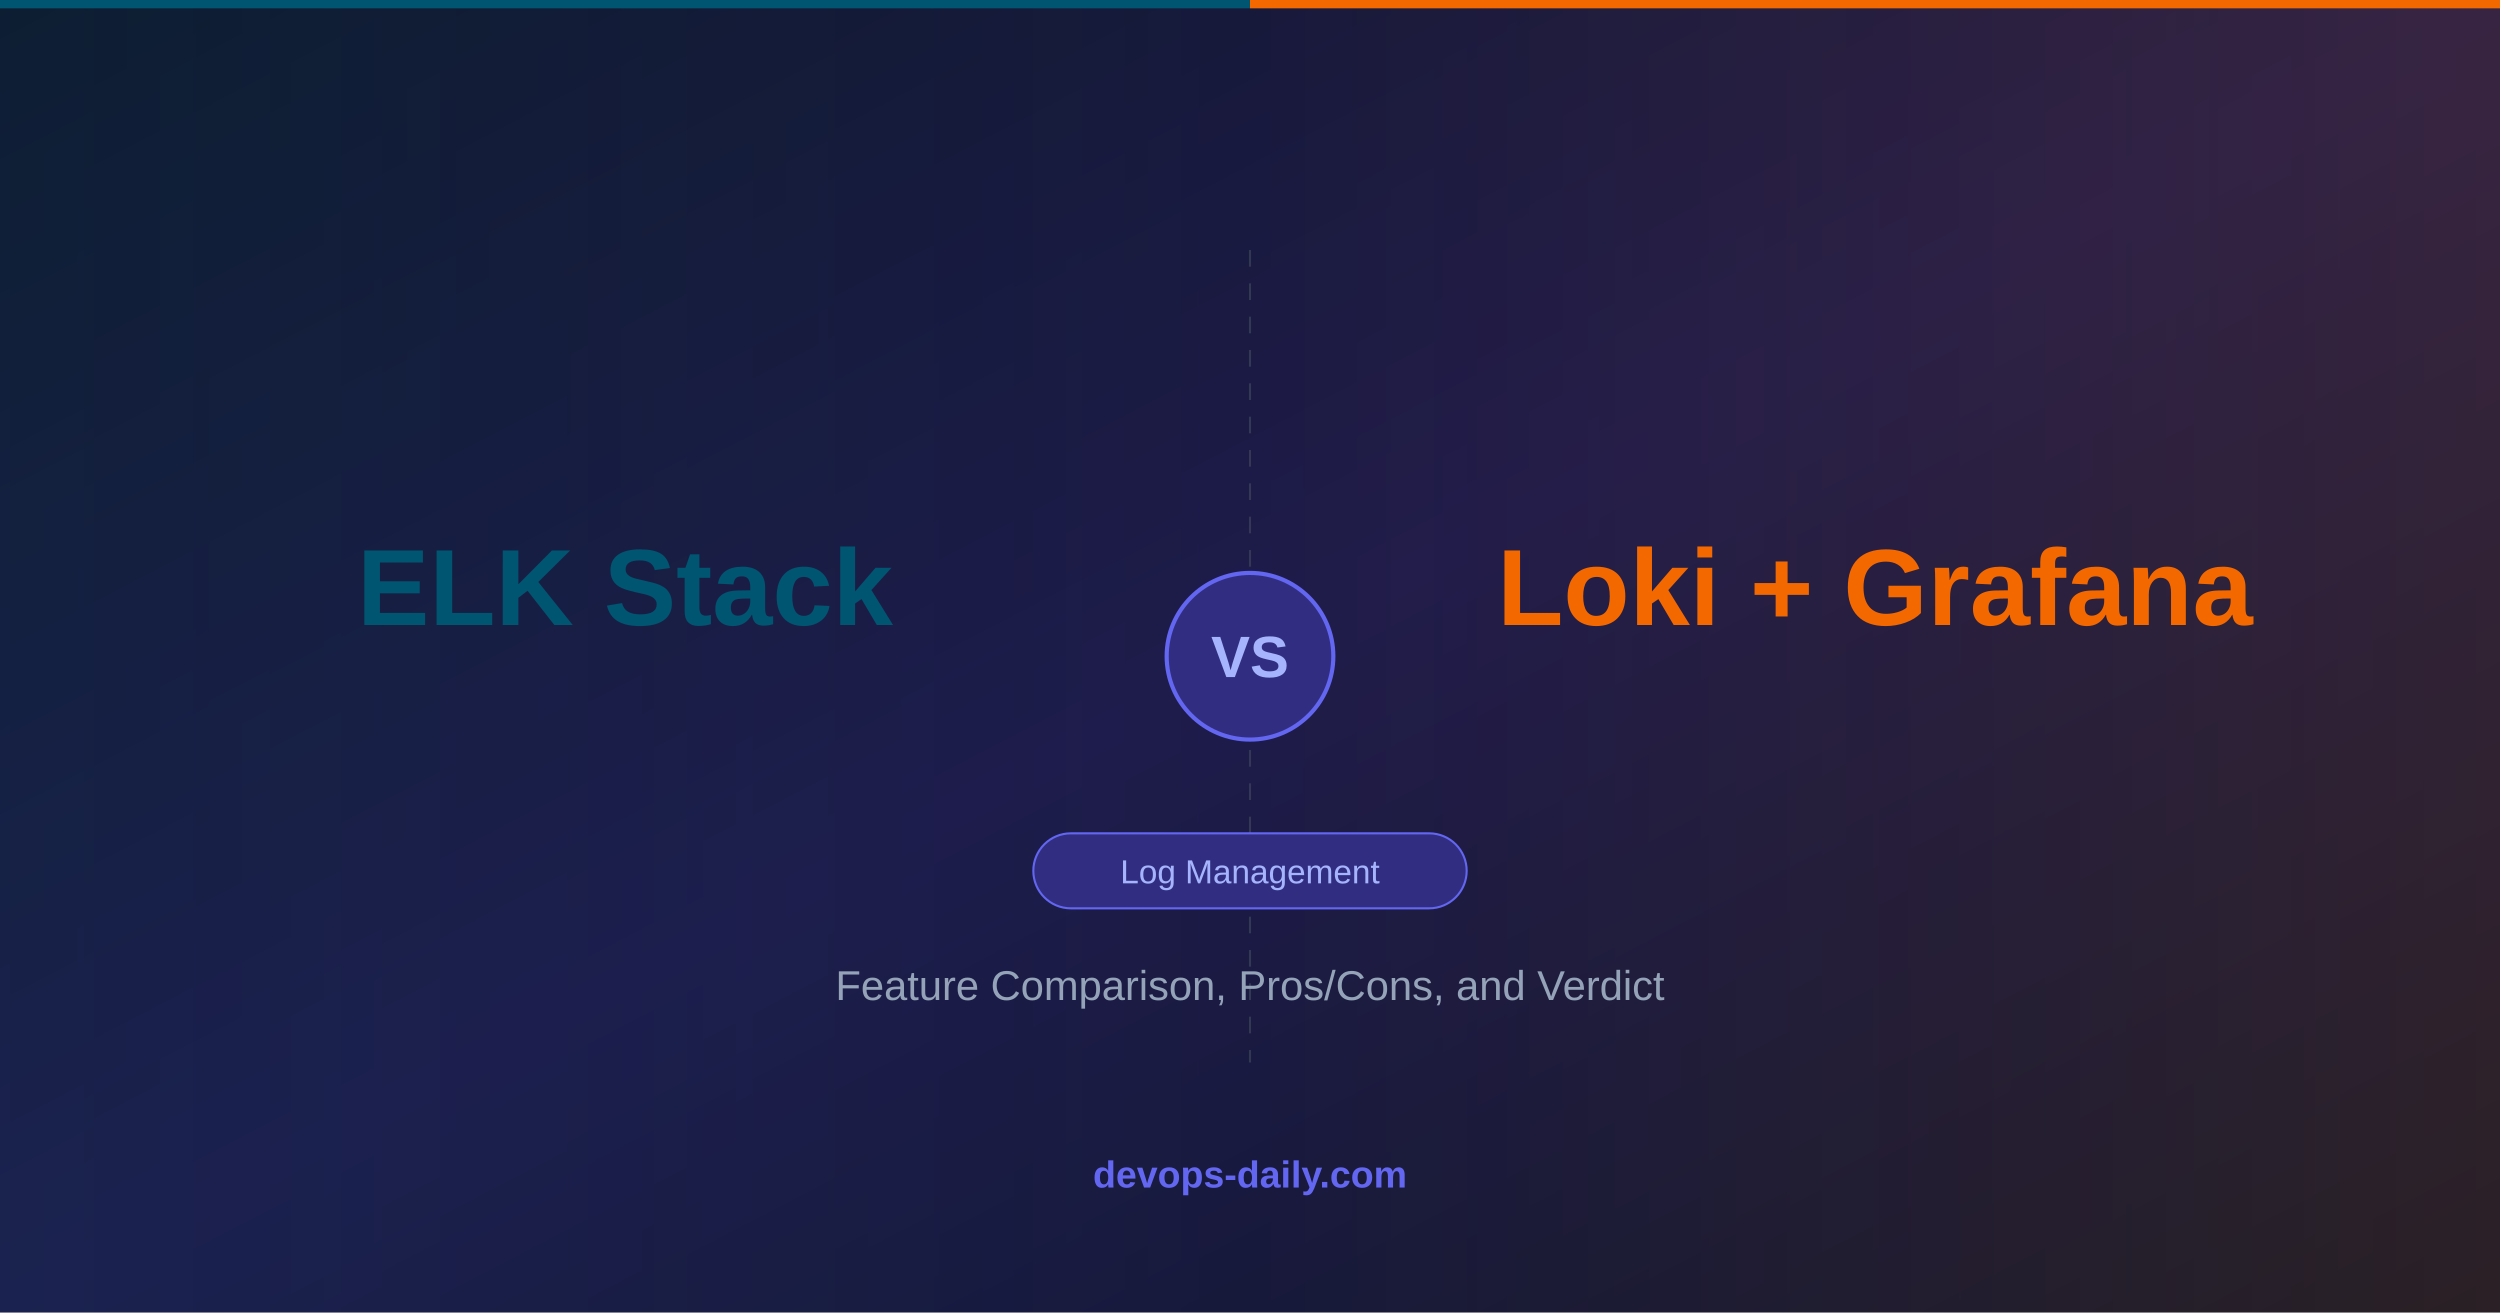
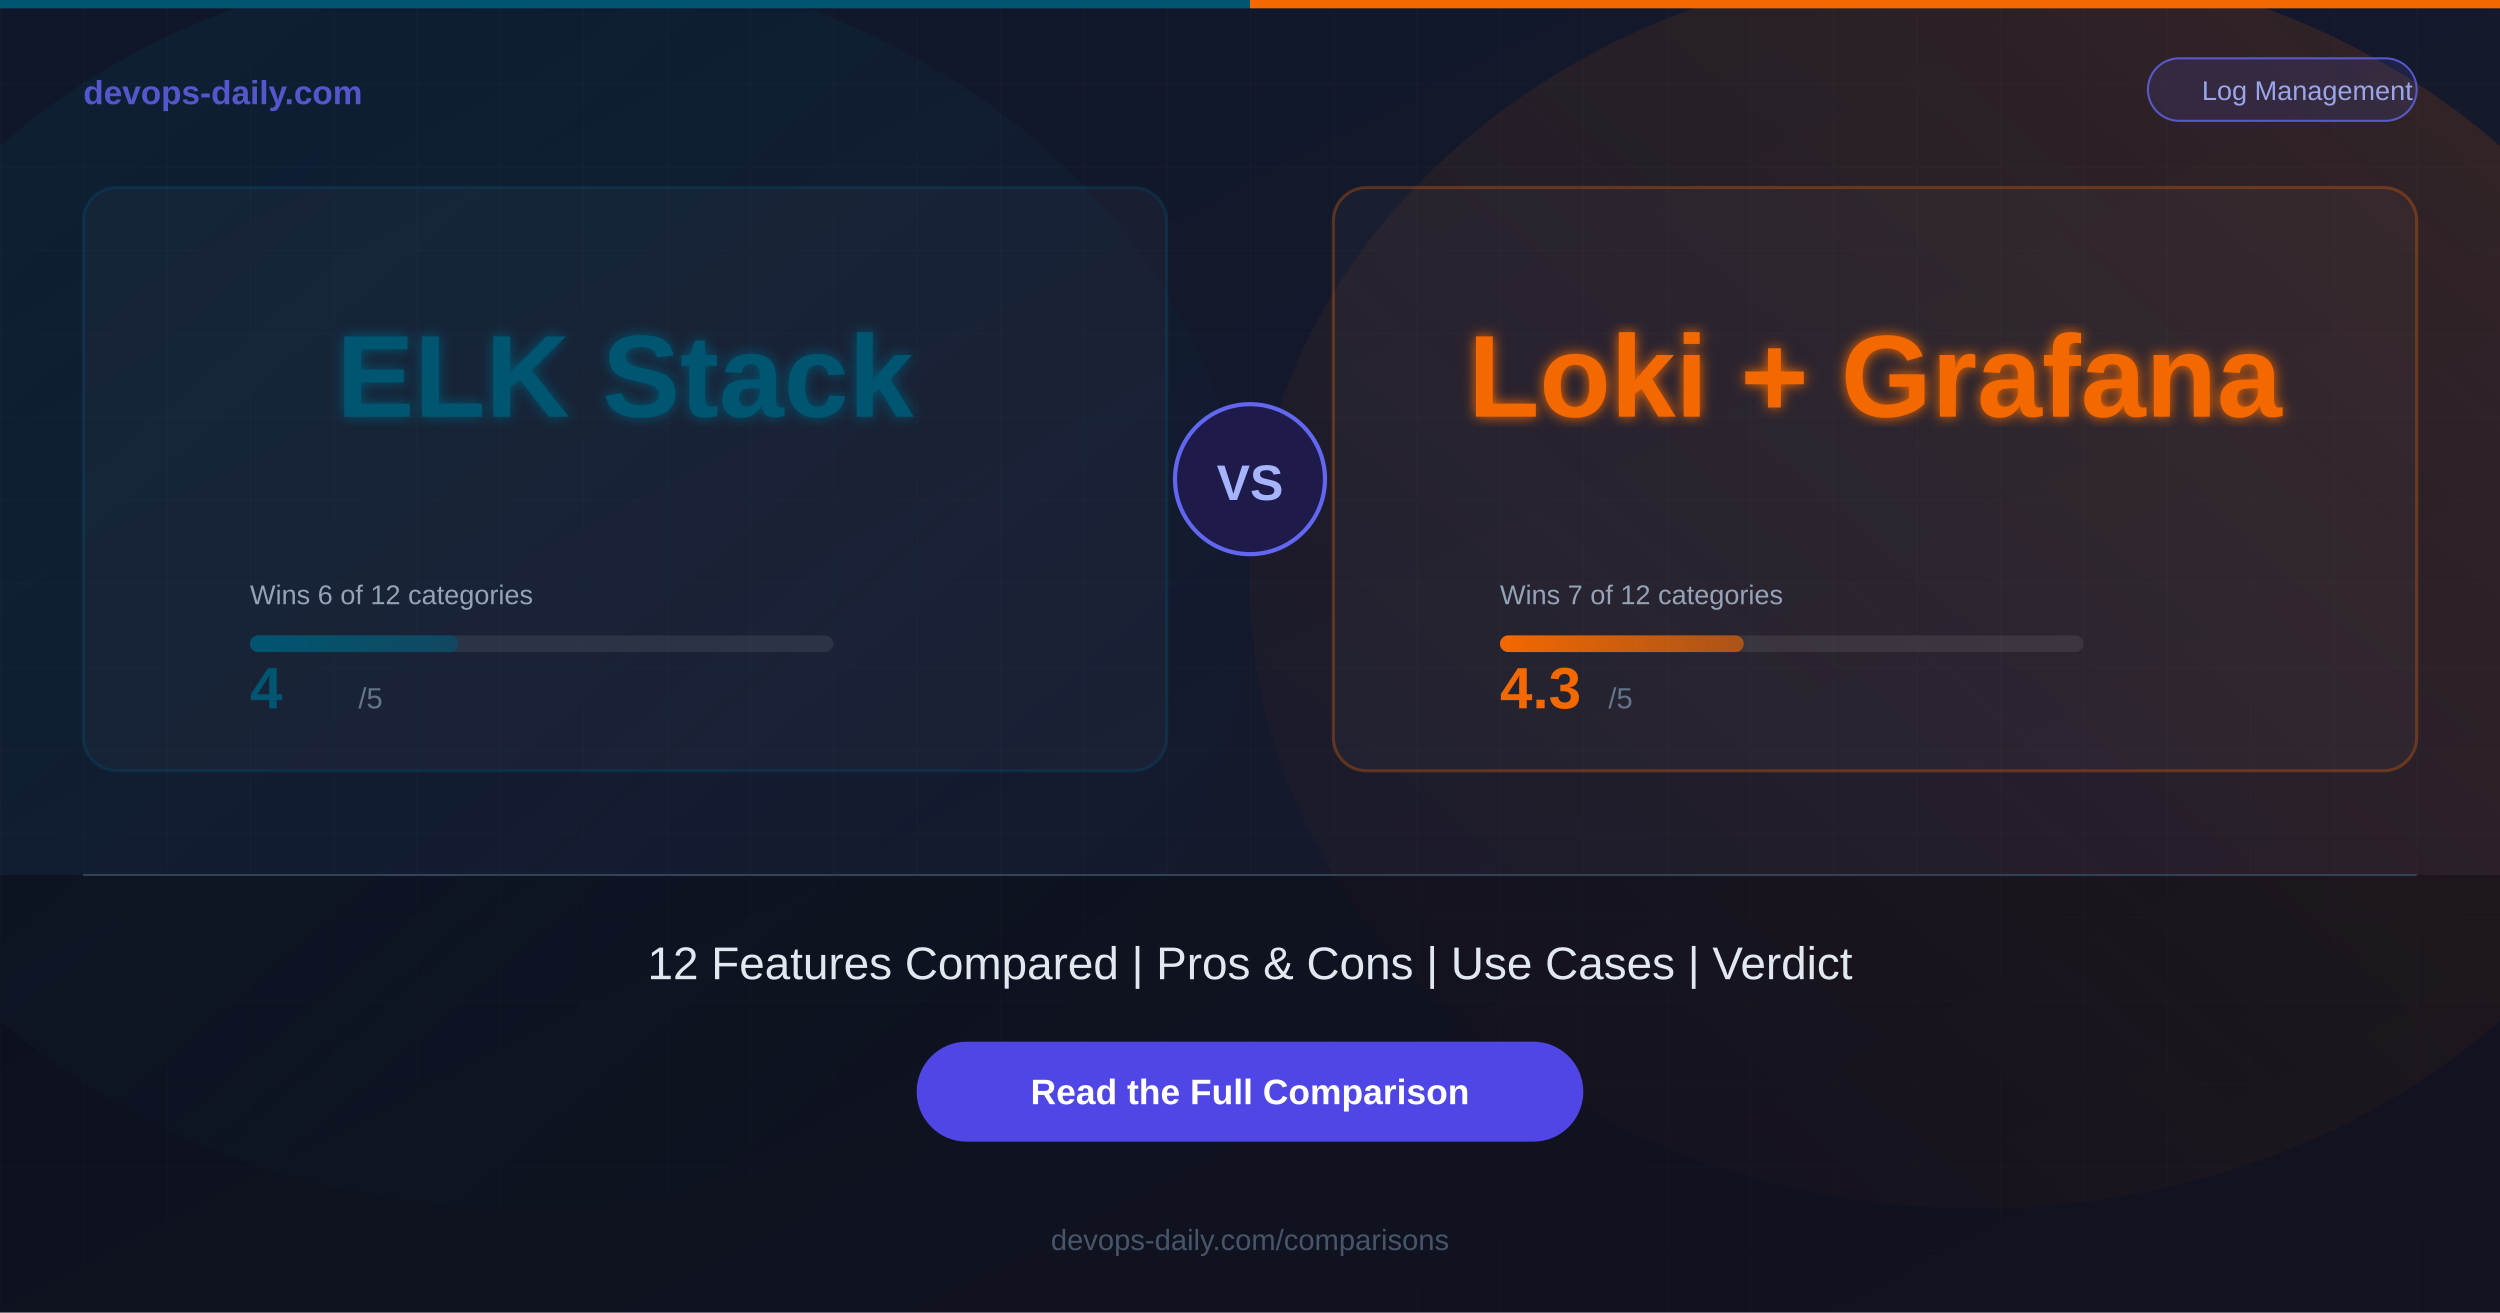
<svg xmlns="http://www.w3.org/2000/svg" width="1200" height="630">
  <defs>
    <linearGradient id="bg" x1="0%" y1="0%" x2="100%" y2="100%">
      <stop offset="0%" style="stop-color:#0f172a;stop-opacity:1" />
-       <stop offset="50%" style="stop-color:#1e1b4b;stop-opacity:1" />
-       <stop offset="100%" style="stop-color:#0f172a;stop-opacity:1" />
+       <stop offset="100%" style="stop-color:#1a1a2e;stop-opacity:1" />
    </linearGradient>
-     <linearGradient id="toolAGrad" x1="0%" y1="0%" x2="100%" y2="0%">
-       <stop offset="0%" style="stop-color:#005571;stop-opacity:0.3" />
+     <linearGradient id="glowA" x1="0%" y1="0%" x2="100%" y2="100%">
+       <stop offset="0%" style="stop-color:#005571;stop-opacity:0.15" />
      <stop offset="100%" style="stop-color:#005571;stop-opacity:0" />
    </linearGradient>
-     <linearGradient id="toolBGrad" x1="100%" y1="0%" x2="0%" y2="0%">
-       <stop offset="0%" style="stop-color:#F46800;stop-opacity:0.3" />
+     <linearGradient id="glowB" x1="100%" y1="0%" x2="0%" y2="100%">
+       <stop offset="0%" style="stop-color:#F46800;stop-opacity:0.15" />
      <stop offset="100%" style="stop-color:#F46800;stop-opacity:0" />
    </linearGradient>
+     <linearGradient id="barA" x1="0%" y1="0%" x2="100%" y2="0%">
+       <stop offset="0%" style="stop-color:#005571;stop-opacity:1" />
+       <stop offset="100%" style="stop-color:#005571;stop-opacity:0.6" />
+     </linearGradient>
+     <linearGradient id="barB" x1="0%" y1="0%" x2="100%" y2="0%">
+       <stop offset="0%" style="stop-color:#F46800;stop-opacity:1" />
+       <stop offset="100%" style="stop-color:#F46800;stop-opacity:0.6" />
+     </linearGradient>
+     <filter id="glow">
+       <feGaussianBlur stdDeviation="3" result="blur" />
+       <feMerge>
+         <feMergeNode in="blur" />
+         <feMergeNode in="SourceGraphic" />
+       </feMerge>
+     </filter>
  </defs>
  <rect width="1200" height="630" fill="url(#bg)" />
-   <rect x="0" y="0" width="600" height="630" fill="url(#toolAGrad)" opacity="0.4" />
-   <rect x="600" y="0" width="600" height="630" fill="url(#toolBGrad)" opacity="0.4" />
-   <line x1="600" y1="120" x2="600" y2="510" stroke="#4b5563" stroke-width="1" stroke-dasharray="8,8" opacity="0.5" />
-   <circle cx="600" cy="315" r="40" fill="#312e81" stroke="#6366f1" stroke-width="2" />
-   <text x="600" y="325" font-family="Arial, Helvetica, sans-serif" font-size="28" font-weight="bold" fill="#a5b4fc" text-anchor="middle">VS</text>
-   <text x="300" y="300" font-family="Arial, Helvetica, sans-serif" font-size="52" font-weight="bold" fill="#005571" text-anchor="middle">ELK Stack</text>
-   <text x="900" y="300" font-family="Arial, Helvetica, sans-serif" font-size="52" font-weight="bold" fill="#F46800" text-anchor="middle">Loki + Grafana</text>
-   <rect x="496" y="400" width="208" height="36" rx="18" fill="#312e81" stroke="#6366f1" stroke-width="1" />
-   <text x="600" y="424" font-family="Arial, Helvetica, sans-serif" font-size="16" fill="#a5b4fc" text-anchor="middle">Log Management</text>
-   <text x="600" y="480" font-family="Arial, Helvetica, sans-serif" font-size="20" fill="#94a3b8" text-anchor="middle">Feature Comparison, Pros/Cons, and Verdict</text>
-   <text x="600" y="570" font-family="Arial, Helvetica, sans-serif" font-size="18" font-weight="bold" fill="#6366f1" text-anchor="middle">devops-daily.com</text>
+   <ellipse cx="250" cy="280" rx="350" ry="300" fill="url(#glowA)" />
+   <ellipse cx="950" cy="280" rx="350" ry="300" fill="url(#glowB)" />
+   <pattern id="grid" width="40" height="40" patternUnits="userSpaceOnUse">
+     <path d="M 40 0 L 0 0 0 40" fill="none" stroke="#ffffff" stroke-width="0.3" opacity="0.05" />
+   </pattern>
+   <rect width="1200" height="630" fill="url(#grid)" />
  <rect x="0" y="0" width="600" height="4" fill="#005571" />
  <rect x="600" y="0" width="600" height="4" fill="#F46800" />
+   <text x="40" y="50" font-family="Arial, Helvetica, sans-serif" font-size="16" font-weight="bold" fill="#6366f1" opacity="0.8">devops-daily.com</text>
+   <rect x="1031" y="28" width="129" height="30" rx="15" fill="rgba(99,102,241,0.15)" stroke="#6366f1" stroke-width="1" opacity="0.8" />
+   <text x="1107.5" y="48" font-family="Arial, Helvetica, sans-serif" font-size="13" fill="#a5b4fc" text-anchor="middle" opacity="0.9">Log Management</text>
+   <rect x="40" y="90" width="520" height="280" rx="16" fill="rgba(255,255,255,0.03)" stroke="rgba(0,85,113,0.3)" stroke-width="1.5" />
+   <text x="300" y="200" font-family="Arial, Helvetica, sans-serif" font-size="56" font-weight="bold" fill="#005571" text-anchor="middle" filter="url(#glow)">ELK Stack</text>
+   <text x="120" y="290" font-family="Arial, Helvetica, sans-serif" font-size="13" fill="#94a3b8">Wins 6 of 12 categories</text>
+   <rect x="120" y="305" width="280" height="8" rx="4" fill="rgba(255,255,255,0.08)" />
+   <rect x="120" y="305" width="100" height="8" rx="4" fill="url(#barA)" />
+   <text x="120" y="340" font-family="Arial, Helvetica, sans-serif" font-size="28" font-weight="bold" fill="#005571">4</text>
+   <text x="172" y="340" font-family="Arial, Helvetica, sans-serif" font-size="14" fill="#64748b">/5</text>
+   <rect x="640" y="90" width="520" height="280" rx="16" fill="rgba(255,255,255,0.03)" stroke="rgba(244,104,0,0.3)" stroke-width="1.5" />
+   <text x="900" y="200" font-family="Arial, Helvetica, sans-serif" font-size="56" font-weight="bold" fill="#F46800" text-anchor="middle" filter="url(#glow)">Loki + Grafana</text>
+   <text x="720" y="290" font-family="Arial, Helvetica, sans-serif" font-size="13" fill="#94a3b8">Wins 7 of 12 categories</text>
+   <rect x="720" y="305" width="280" height="8" rx="4" fill="rgba(255,255,255,0.08)" />
+   <rect x="720" y="305" width="117" height="8" rx="4" fill="url(#barB)" />
+   <text x="720" y="340" font-family="Arial, Helvetica, sans-serif" font-size="28" font-weight="bold" fill="#F46800">4.3</text>
+   <text x="772" y="340" font-family="Arial, Helvetica, sans-serif" font-size="14" fill="#64748b">/5</text>
+   <circle cx="600" cy="230" r="36" fill="#1e1b4b" stroke="#6366f1" stroke-width="2" />
+   <text x="600" y="240" font-family="Arial, Helvetica, sans-serif" font-size="24" font-weight="bold" fill="#a5b4fc" text-anchor="middle">VS</text>
+   <rect x="0" y="420" width="1200" height="210" fill="rgba(0,0,0,0.3)" />
+   <line x1="40" y1="420" x2="1160" y2="420" stroke="#334155" stroke-width="1" />
+   <text x="600" y="470" font-family="Arial, Helvetica, sans-serif" font-size="22" fill="#e2e8f0" text-anchor="middle">12 Features Compared  |  Pros &amp; Cons  |  Use Cases  |  Verdict</text>
+   <rect x="440" y="500" width="320" height="48" rx="24" fill="#4f46e5" />
+   <text x="600" y="530" font-family="Arial, Helvetica, sans-serif" font-size="17" font-weight="bold" fill="#ffffff" text-anchor="middle">Read the Full Comparison</text>
+   <text x="600" y="600" font-family="Arial, Helvetica, sans-serif" font-size="14" fill="#475569" text-anchor="middle">devops-daily.com/comparisons</text>
</svg>
